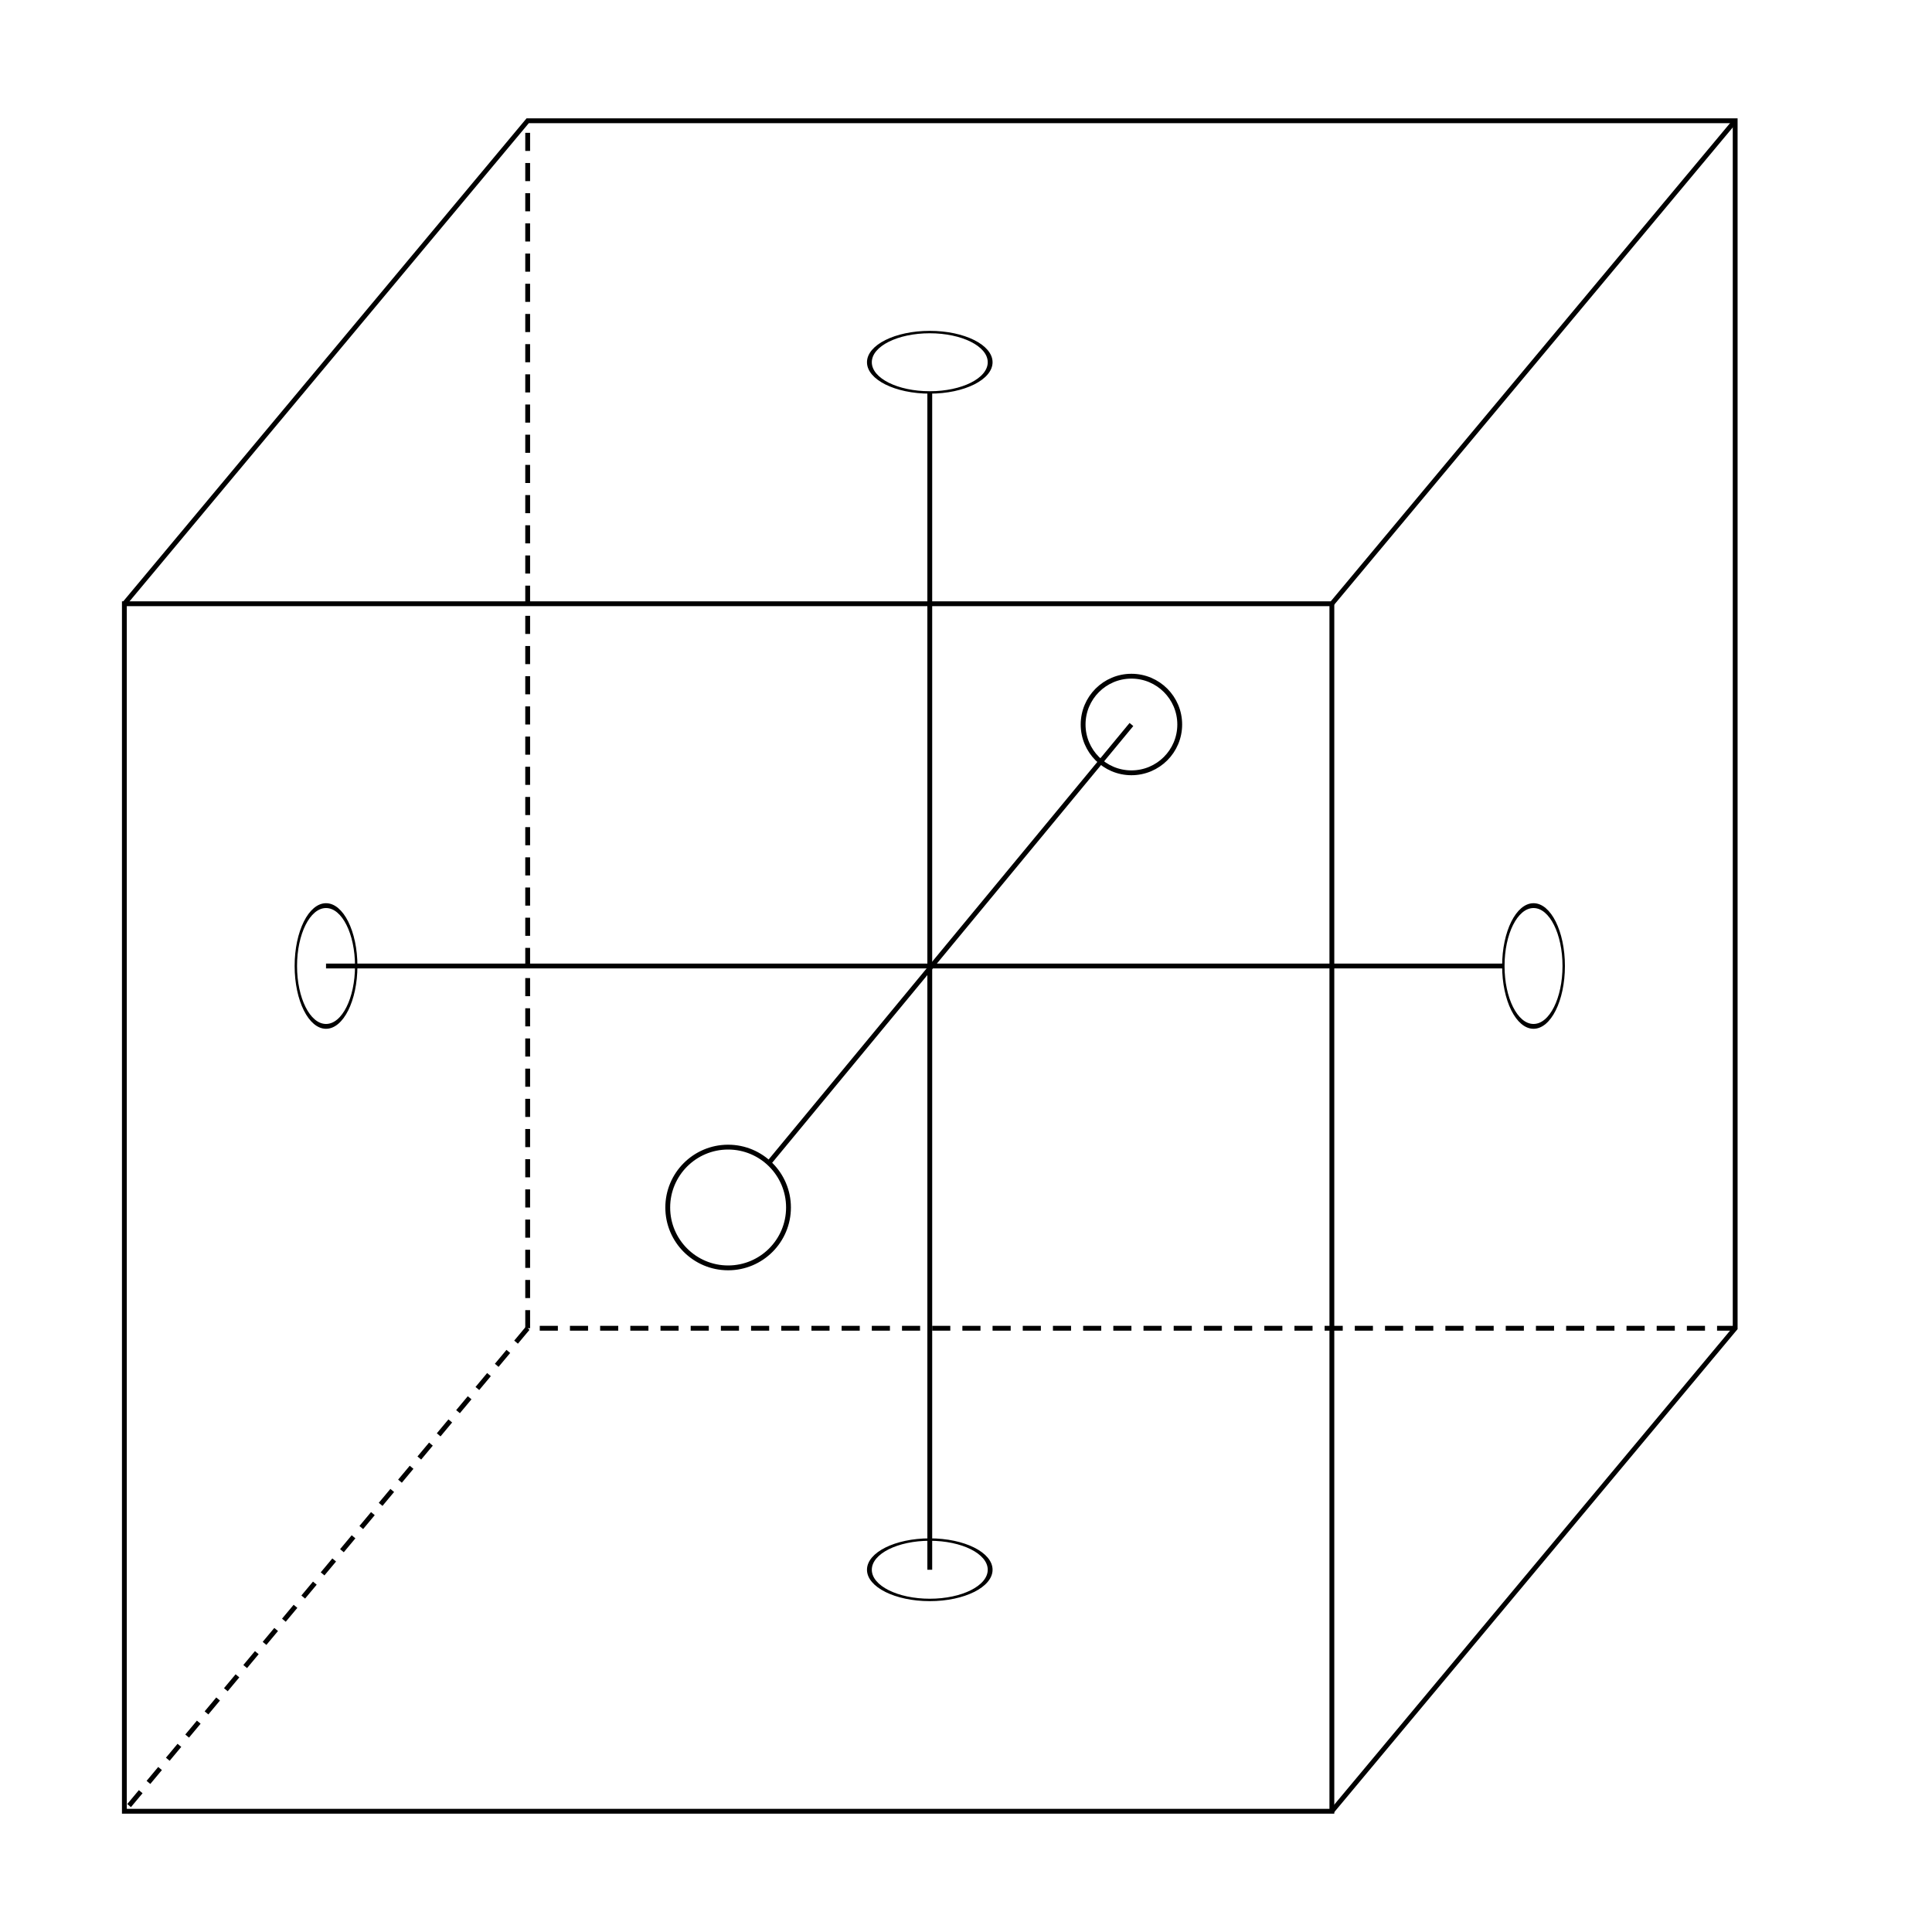
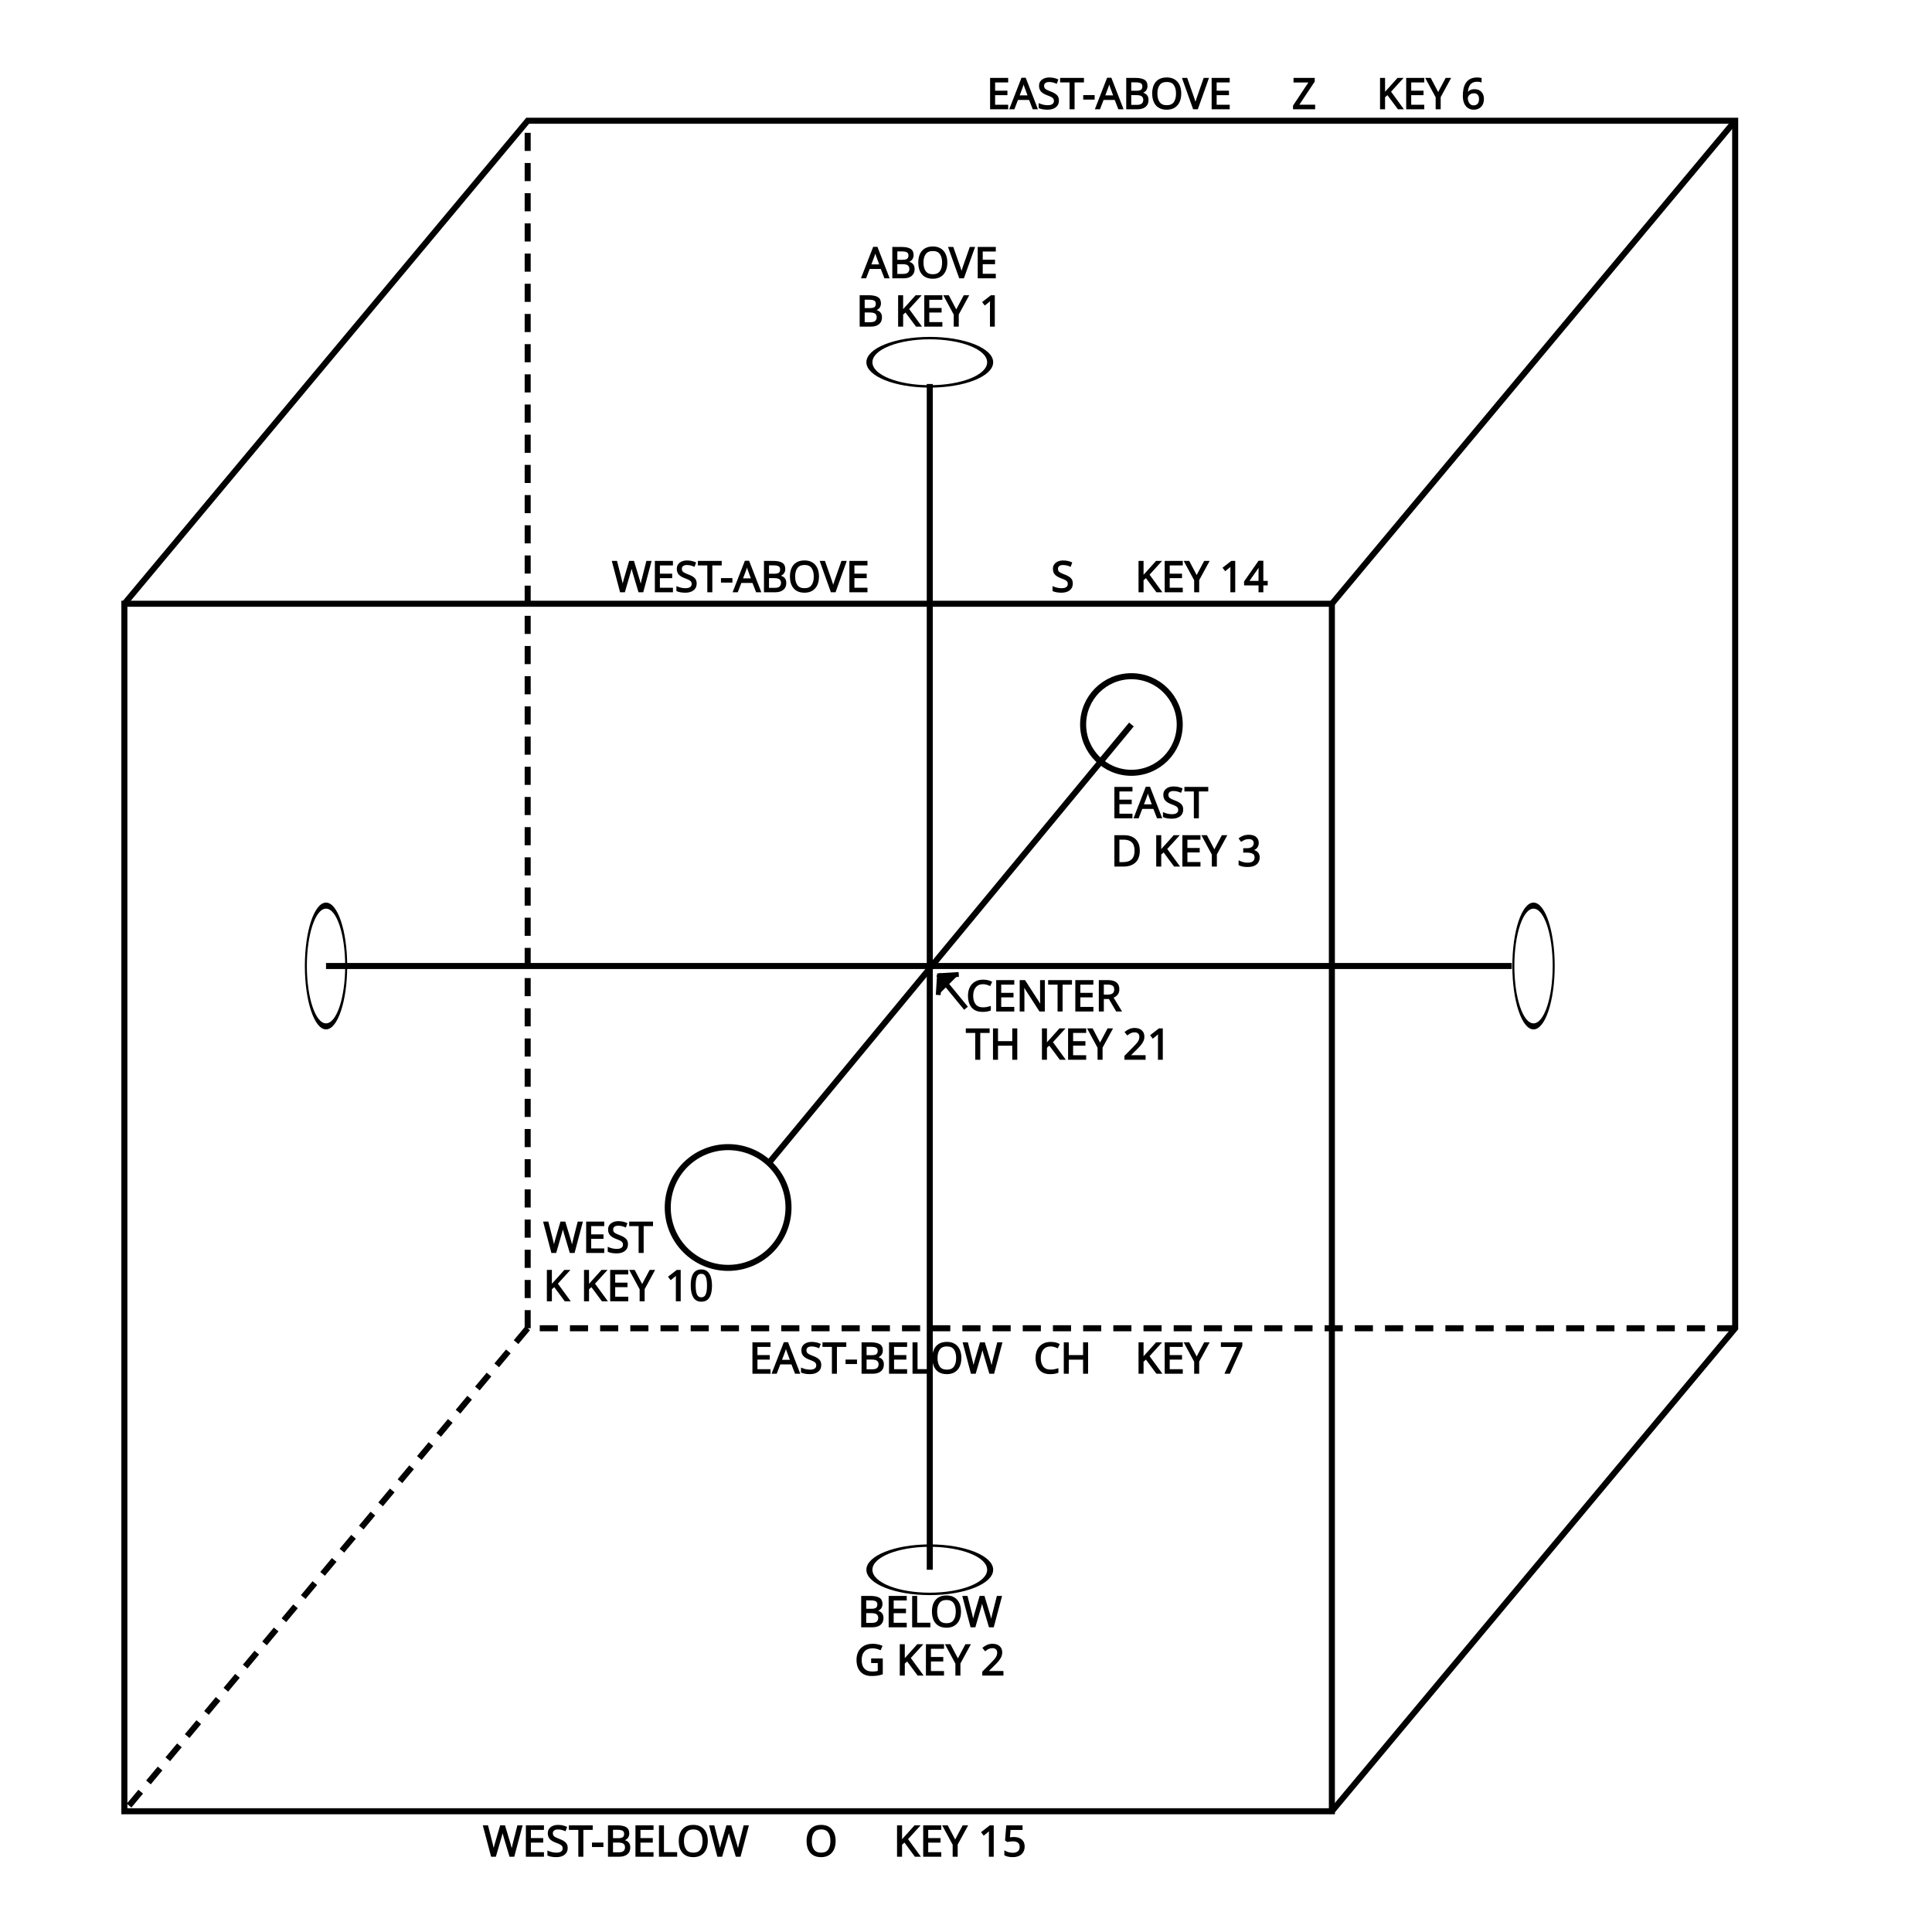
<svg xmlns="http://www.w3.org/2000/svg" version="1.2" width="600" height="600" viewBox="-770 -800 1540 1600" preserveAspectRatio="xMinYMin meet">
  <style type="text/css">

    #my-rect { fill: blue; }

</style>
  <defs>
</defs>
-   <g stroke-width="4">
+   <g stroke-width="5">
    <g stroke="black" fill="none">
      <g stroke-dasharray="15 10">
        <polyline points="667,300 -333,300 -333,-700" />
        <line x1="-333" x2="-667" y1="300" y2="700" />
      </g>
      <polyline points="-667,-300 -333,-700 667,-700 667,300 333,700" />
      <rect x="-667" y="-300" width="1000" height="1000" />
      <line x1="333" x2="667" y1="-300" y2="-700" />
    </g>
    <g stroke="black" fill="none">
-       <circle id="uppercirc" r="50" transform="translate(0,-500) scale(1,0.5)" />
+       <circle id="uppercirc" r="50" transform="translate(0,-500) scale(1,0.4)" />
      <use href="#uppercirc" transform="translate(0,1000)" />
-       <line x1="0" x2="0" y1="-475" y2="500" />
-       <circle id="sidecirc" r="50" transform="translate(-500,0) scale(0.5,1)" />
-       <use href="#sidecirc" transform="translate(1000)" />
-       <line x1="-500" x2="475" y1="0" y2="0" />
+       <line x1="0" x2="0" y1="-482" y2="500" />
+       <circle id="sidecirc" r="50" transform="translate(-500,0) scale(0.334,1)" />
+       <use href="#sidecirc" transform="translate(1000,0)" />
+       <line x1="-500" x2="482" y1="0" y2="0" />
      <circle cx="-167" cy="200" r="50" />
      <circle cx="167" cy="-200" r="40" />
      <line x1="-133.09" x2="167" y1="162.922" y2="-200" />
    </g>
+     <g stroke="black" fill="black" stroke-width="1" font-family="Comic Sans MS, Comic Sans, sans-serif" font-size="35">
+       <text text-anchor="end" dominant-baseline="bottom" x="250" y="-710">EAST-ABOVE</text>
+       <text text-anchor="middle" dominant-baseline="bottom" x="310" y="-710">Z</text>
+       <text text-anchor="start" dominant-baseline="bottom" x="370" y="-710">KEY 6</text>
+       <text text-anchor="end" dominant-baseline="bottom" x="-50" y="-310">WEST-ABOVE</text>
+       <text text-anchor="middle" dominant-baseline="bottom" x="110" y="-310">S</text>
+       <text text-anchor="start" dominant-baseline="bottom" x="170" y="-310">KEY 14</text>
+       <text text-anchor="end" dominant-baseline="hanging" x="-150" y="710">WEST-BELOW</text>
+       <text text-anchor="middle" dominant-baseline="hanging" x="-90" y="710">O</text>
+       <text text-anchor="start" dominant-baseline="hanging" x="-30" y="710">KEY 15</text>
+       <text text-anchor="end" dominant-baseline="hanging" x="60" y="310">EAST-BELOW</text>
+       <text text-anchor="middle" dominant-baseline="hanging" x="110" y="310">CH</text>
+       <text text-anchor="start" dominant-baseline="hanging" x="170" y="310">KEY 7</text>
+       <text text-anchor="middle" dominant-baseline="bottom" x="0" y="-570">ABOVE</text>
+       <text text-anchor="middle" dominant-baseline="bottom" x="0" y="-530">B KEY 1</text>
+       <text text-anchor="middle" dominant-baseline="hanging" x="0" y="520">BELOW</text>
+       <text text-anchor="middle" dominant-baseline="hanging" x="0" y="560">G KEY 2</text>
+       <text text-anchor="start" dominant-baseline="hanging" x="150" y="-150">EAST</text>
+       <text text-anchor="start" dominant-baseline="hanging" x="150" y="-110">D KEY 3</text>
+       <text text-anchor="start" dominant-baseline="hanging" x="-320" y="210">WEST</text>
+       <text text-anchor="start" dominant-baseline="hanging" x="-320" y="250">K KEY 10</text>
+       <line x1="30" y1="35" x2="7" y2="7" stroke-width="4" />
+       <polyline points="7,24 8,8 24,7" stroke-width="4" />
+       <text text-anchor="start" dominant-baseline="hanging" x="30" y="10">CENTER</text>
+       <text text-anchor="start" dominant-baseline="hanging" x="30" y="50">TH</text>
+       <text text-anchor="start" dominant-baseline="hanging" x="90" y="50">KEY 21</text>
+     </g>
  </g>
</svg>
